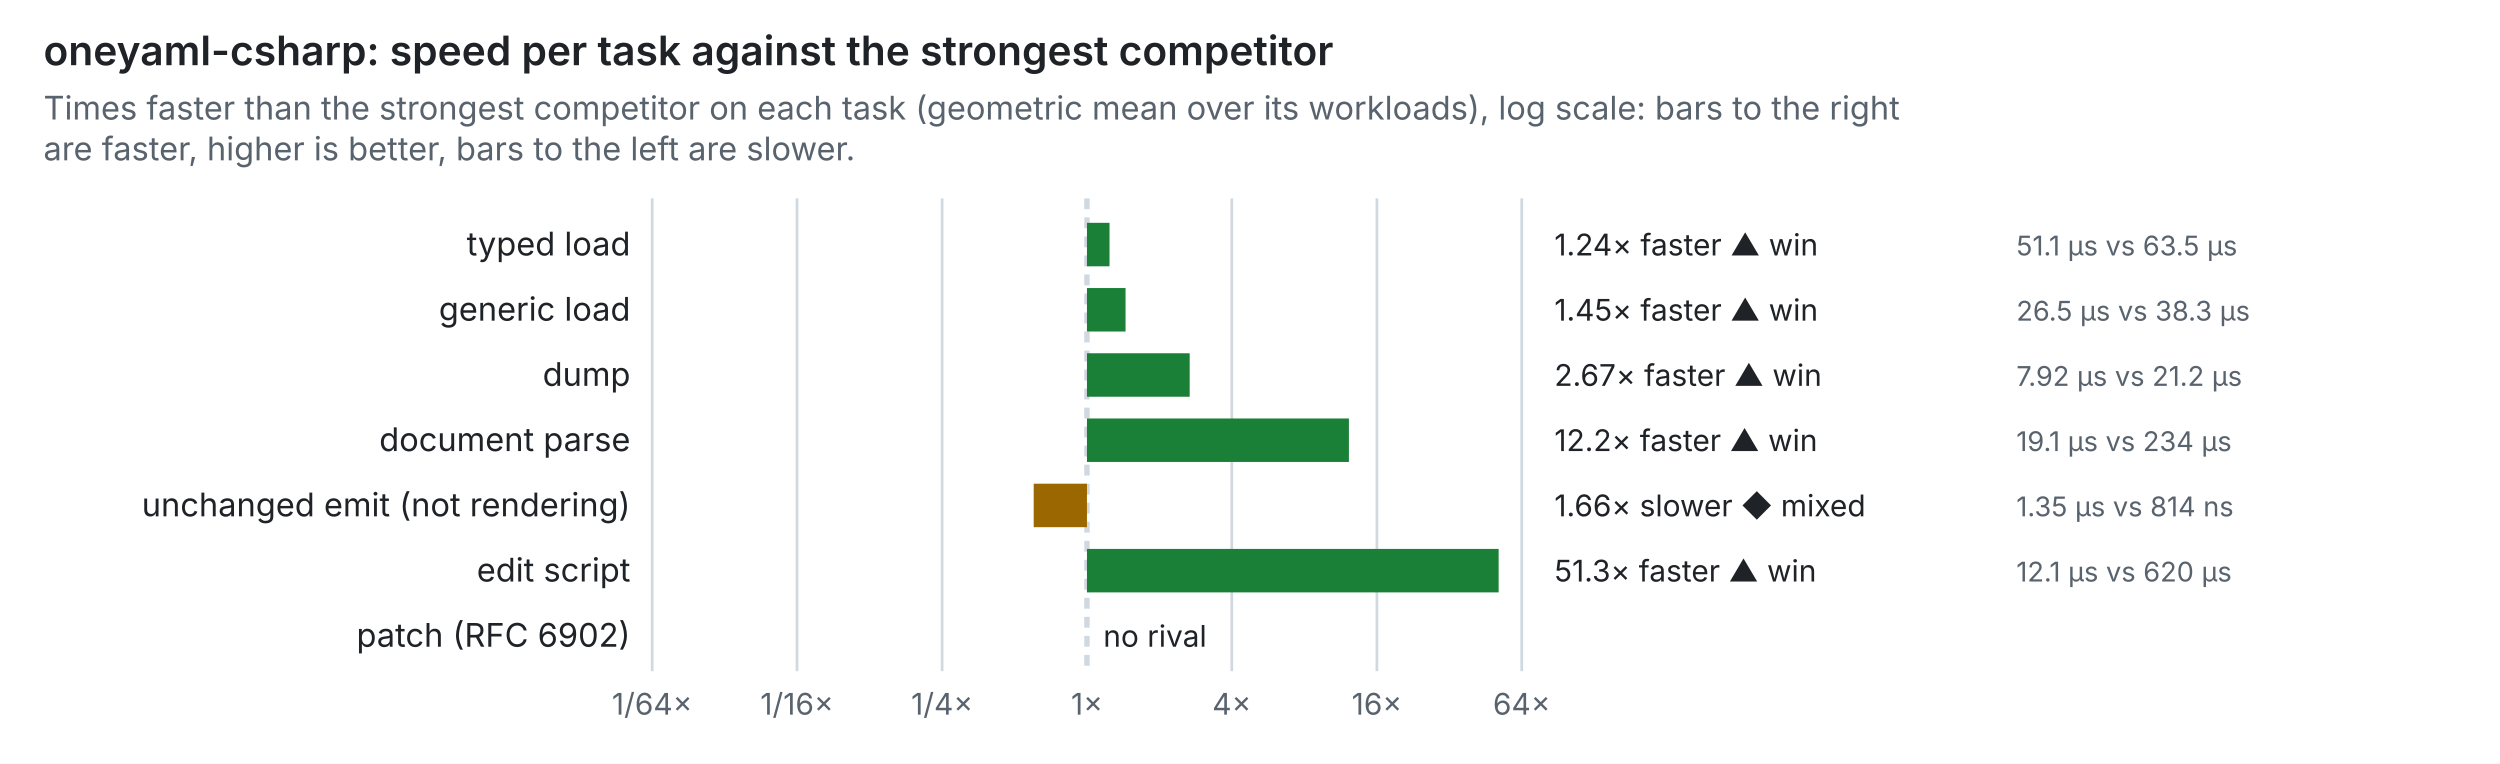
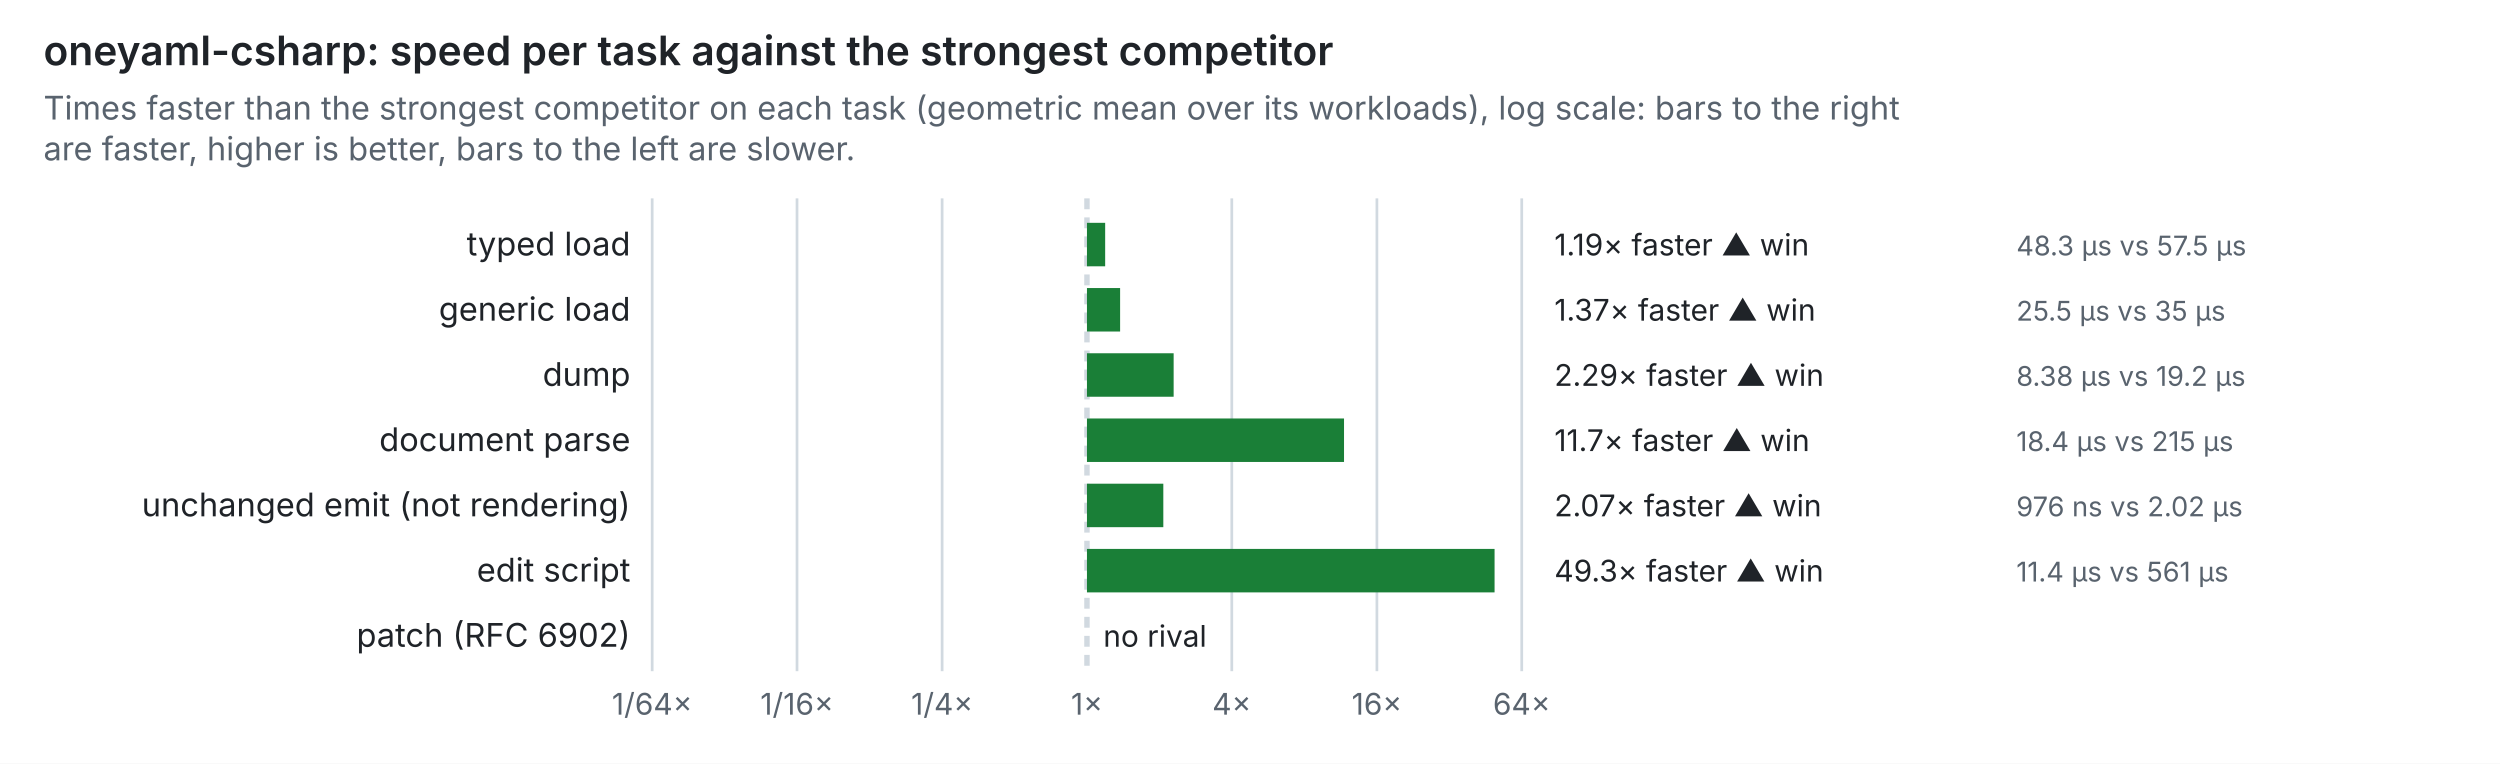
- <svg xmlns="http://www.w3.org/2000/svg" width="920" height="281" viewBox="0 0 920 281" role="img" aria-label="Bar chart of the table below: how many times faster oneyaml-csharp is than the strongest competitor on each task, log scale, higher is better. 7 tasks: 5 better, 0 level, 1 mixed, 0 worse, 1 not comparable.">
+ <svg xmlns="http://www.w3.org/2000/svg" width="920" height="281" viewBox="0 0 920 281" role="img" aria-label="Bar chart of the table below: how many times faster oneyaml-csharp is than the strongest competitor on each task, log scale, higher is better. 7 tasks: 6 better, 0 level, 0 mixed, 0 worse, 1 not comparable.">
  <rect width="920" height="281" fill="#ffffff" />
  <g font-family="system-ui, -apple-system, Segoe UI, sans-serif" fill="#1f2328">
    <text x="16" y="24" font-size="15" font-weight="600">oneyaml-csharp: speed per task against the strongest competitor</text>
    <text x="16" y="44" font-size="12" fill="#59636e">
      <tspan x="16" dy="0">Times faster than the strongest competitor on each task (geometric mean over its workloads), log scale: bars to the right</tspan>
      <tspan x="16" dy="15">are faster, higher is better, bars to the left are slower.</tspan>
    </text>
    <line x1="240.0" y1="73" x2="240.0" y2="247" stroke="#d1d9e0" stroke-width="1" />
    <text x="240.0" y="263" font-size="11" text-anchor="middle" fill="#59636e">1/64×</text>
    <line x1="293.3" y1="73" x2="293.3" y2="247" stroke="#d1d9e0" stroke-width="1" />
    <text x="293.3" y="263" font-size="11" text-anchor="middle" fill="#59636e">1/16×</text>
    <line x1="346.7" y1="73" x2="346.7" y2="247" stroke="#d1d9e0" stroke-width="1" />
    <text x="346.7" y="263" font-size="11" text-anchor="middle" fill="#59636e">1/4×</text>
    <line x1="400.0" y1="73" x2="400.0" y2="247" stroke="#d1d9e0" stroke-width="2" stroke-dasharray="4 3" />
    <text x="400.0" y="263" font-size="11" text-anchor="middle" fill="#59636e">1×</text>
    <line x1="453.3" y1="73" x2="453.3" y2="247" stroke="#d1d9e0" stroke-width="1" />
    <text x="453.3" y="263" font-size="11" text-anchor="middle" fill="#59636e">4×</text>
    <line x1="506.7" y1="73" x2="506.7" y2="247" stroke="#d1d9e0" stroke-width="1" />
    <text x="506.7" y="263" font-size="11" text-anchor="middle" fill="#59636e">16×</text>
    <line x1="560.0" y1="73" x2="560.0" y2="247" stroke="#d1d9e0" stroke-width="1" />
    <text x="560.0" y="263" font-size="11" text-anchor="middle" fill="#59636e">64×</text>
    <text x="232" y="94" font-size="12" text-anchor="end">typed load</text>
-     <rect x="400.0" y="82" width="8.3" height="16" fill="#1a7f37" />
-     <text x="572.0" y="94" font-size="11" text-anchor="start">1.24× faster  ▲ win</text>
-     <text x="742" y="94" font-size="10" fill="#59636e" text-anchor="start">51.1 µs vs 63.5 µs</text>
+     <rect x="400.0" y="82" width="6.7" height="16" fill="#1a7f37" />
+     <text x="572.0" y="94" font-size="11" text-anchor="start">1.19× faster  ▲ win</text>
+     <text x="742" y="94" font-size="10" fill="#59636e" text-anchor="start">48.3 µs vs 57.5 µs</text>
    <text x="232" y="118" font-size="12" text-anchor="end">generic load</text>
-     <rect x="400.0" y="106" width="14.2" height="16" fill="#1a7f37" />
-     <text x="572.0" y="118" font-size="11" text-anchor="start">1.45× faster  ▲ win</text>
-     <text x="742" y="118" font-size="10" fill="#59636e" text-anchor="start">26.5 µs vs 38.3 µs</text>
+     <rect x="400.0" y="106" width="12.2" height="16" fill="#1a7f37" />
+     <text x="572.0" y="118" font-size="11" text-anchor="start">1.37× faster  ▲ win</text>
+     <text x="742" y="118" font-size="10" fill="#59636e" text-anchor="start">25.5 µs vs 35 µs</text>
    <text x="232" y="142" font-size="12" text-anchor="end">dump</text>
-     <rect x="400.0" y="130" width="37.8" height="16" fill="#1a7f37" />
-     <text x="572.0" y="142" font-size="11" text-anchor="start">2.67× faster  ▲ win</text>
-     <text x="742" y="142" font-size="10" fill="#59636e" text-anchor="start">7.92 µs vs 21.2 µs</text>
+     <rect x="400.0" y="130" width="31.9" height="16" fill="#1a7f37" />
+     <text x="572.0" y="142" font-size="11" text-anchor="start">2.29× faster  ▲ win</text>
+     <text x="742" y="142" font-size="10" fill="#59636e" text-anchor="start">8.38 µs vs 19.2 µs</text>
    <text x="232" y="166" font-size="12" text-anchor="end">document parse</text>
-     <rect x="400.0" y="154" width="96.4" height="16" fill="#1a7f37" />
-     <text x="572.0" y="166" font-size="11" text-anchor="start">12.2× faster  ▲ win</text>
-     <text x="742" y="166" font-size="10" fill="#59636e" text-anchor="start">19.1 µs vs 234 µs</text>
+     <rect x="400.0" y="154" width="94.6" height="16" fill="#1a7f37" />
+     <text x="572.0" y="166" font-size="11" text-anchor="start">11.7× faster  ▲ win</text>
+     <text x="742" y="166" font-size="10" fill="#59636e" text-anchor="start">18.4 µs vs 215 µs</text>
    <text x="232" y="190" font-size="12" text-anchor="end">unchanged emit (not rendering)</text>
-     <rect x="380.4" y="178" width="19.6" height="16" fill="#9a6700" />
-     <text x="572.0" y="190" font-size="11" text-anchor="start">1.66× slower  ◆ mixed</text>
-     <text x="742" y="190" font-size="10" fill="#59636e" text-anchor="start">1.35 µs vs 814 ns</text>
+     <rect x="400.0" y="178" width="28.1" height="16" fill="#1a7f37" />
+     <text x="572.0" y="190" font-size="11" text-anchor="start">2.07× faster  ▲ win</text>
+     <text x="742" y="190" font-size="10" fill="#59636e" text-anchor="start">976 ns vs 2.02 µs</text>
    <text x="232" y="214" font-size="12" text-anchor="end">edit script</text>
-     <rect x="400.0" y="202" width="151.5" height="16" fill="#1a7f37" />
-     <text x="572.0" y="214" font-size="11" text-anchor="start">51.3× faster  ▲ win</text>
-     <text x="742" y="214" font-size="10" fill="#59636e" text-anchor="start">12.1 µs vs 620 µs</text>
+     <rect x="400.0" y="202" width="150.0" height="16" fill="#1a7f37" />
+     <text x="572.0" y="214" font-size="11" text-anchor="start">49.3× faster  ▲ win</text>
+     <text x="742" y="214" font-size="10" fill="#59636e" text-anchor="start">11.4 µs vs 561 µs</text>
    <text x="232" y="238" font-size="12" text-anchor="end">patch (RFC 6902)</text>
    <text x="406.0" y="238" font-size="11">no rival</text>
  </g>
</svg>
